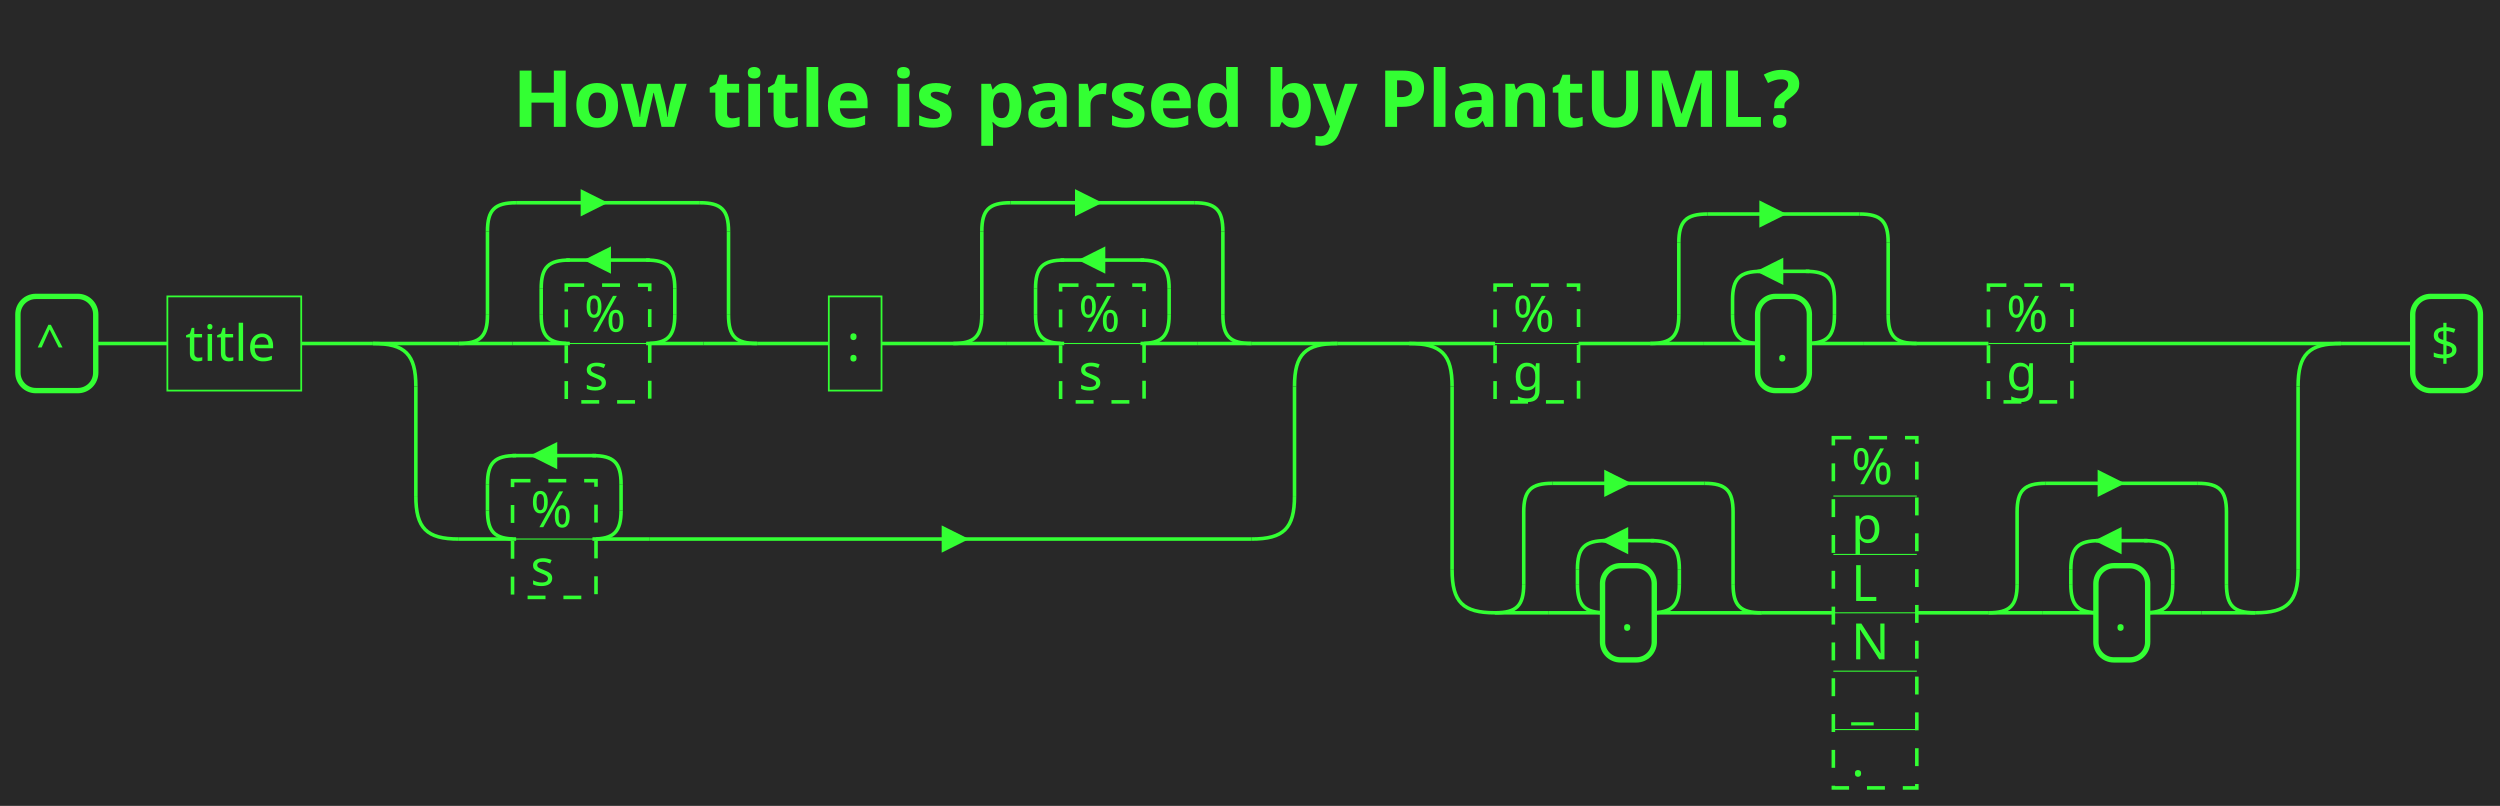
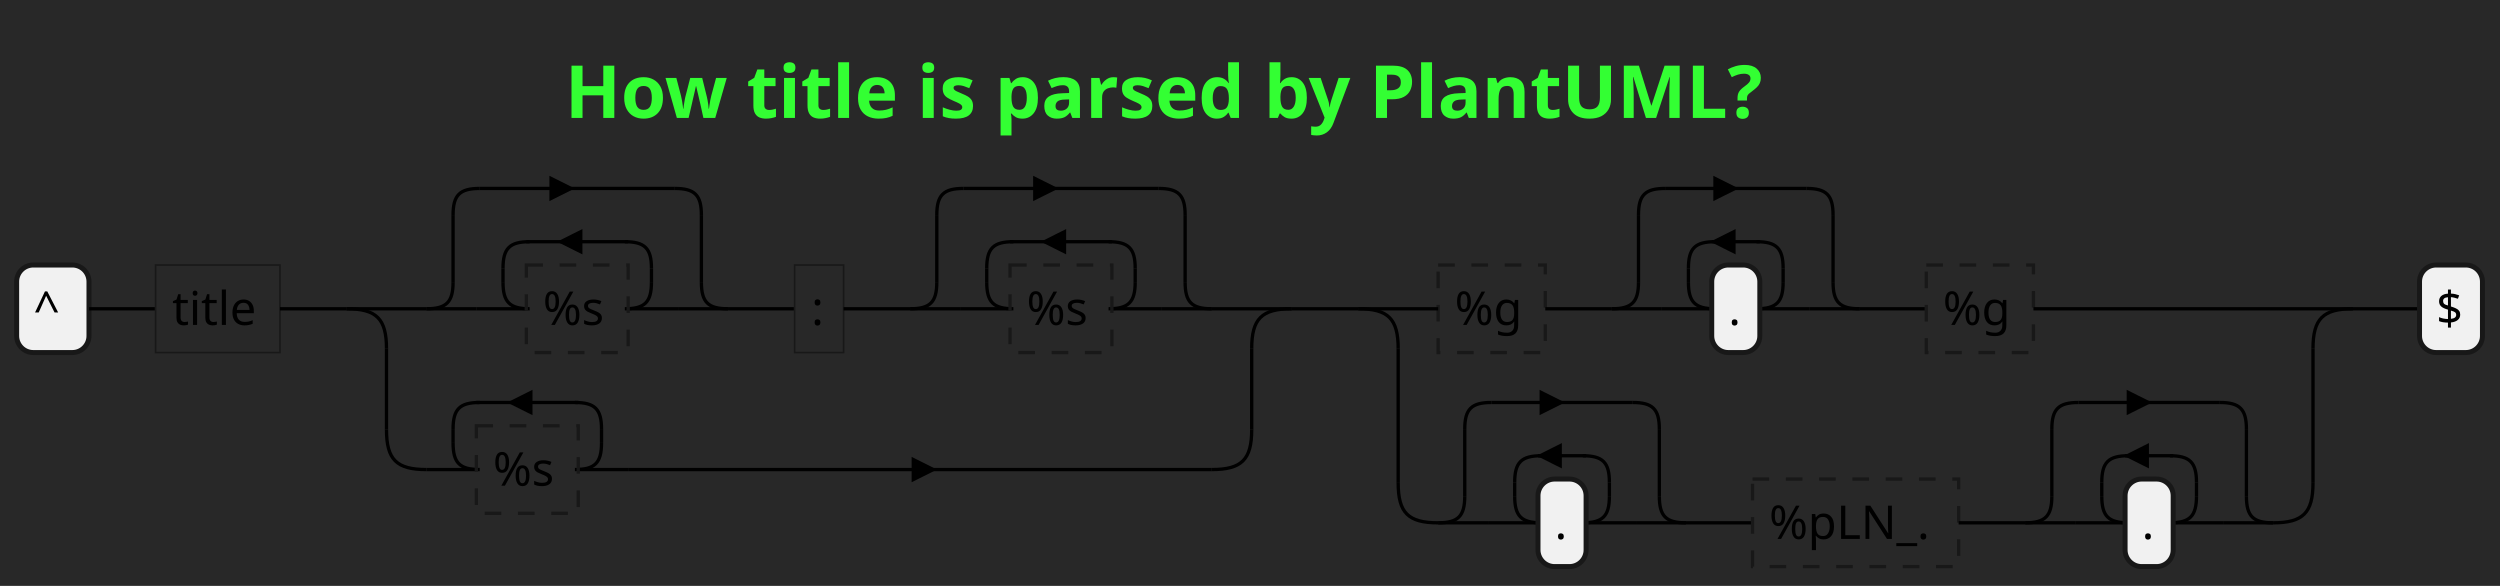
- <svg xmlns="http://www.w3.org/2000/svg" contentStyleType="text/css" height="225px" preserveAspectRatio="none" style="width:698px;height:225px;background:#282828;" version="1.1" viewBox="0 0 698 225" width="698px" zoomAndPan="magnify">
+ <svg xmlns="http://www.w3.org/2000/svg" contentStyleType="text/css" height="176px" preserveAspectRatio="none" style="width:751px;height:176px;background:#282828;" version="1.1" viewBox="0 0 751 176" width="751px" zoomAndPan="magnify">
  <defs />
  <g>
-     <rect fill="#282828" height="225" style="stroke:none;stroke-width:1.0;" width="698" x="0" y="0" />
-     <text fill="#33FF33" font-family="Verdana" font-size="22" font-weight="bold" lengthAdjust="spacing" textLength="410.341" x="143.097" y="35.421">How title is parsed by PlantUML?</text>
-     <line style="stroke:#33FF33;stroke-width:1.0;" x1="5" x2="5" y1="95.906" y2="95.906" />
-     <rect fill="#282828" height="26.297" rx="5" ry="5" style="stroke:#33FF33;stroke-width:1.5;" width="21.73" x="5" y="82.758" />
-     <text fill="#33FF33" font-family="Verdana" font-size="14" lengthAdjust="spacing" textLength="11.73" x="10" y="100.753">^</text>
-     <line style="stroke:#33FF33;stroke-width:1.0;" x1="26.73" x2="46.73" y1="95.906" y2="95.906" />
-     <rect fill="none" height="26.297" style="stroke:#33FF33;stroke-width:0.5;" width="37.371" x="46.73" y="82.758" />
-     <text fill="#33FF33" font-family="Verdana" font-size="14" lengthAdjust="spacing" textLength="27.371" x="51.73" y="100.753">title</text>
-     <line style="stroke:#33FF33;stroke-width:1.0;" x1="84.102" x2="104.102" y1="95.906" y2="95.906" />
-     <line style="stroke:#33FF33;stroke-width:1.0;" x1="128.102" x2="128.102" y1="95.906" y2="95.906" />
-     <path d="M136.102,87.906 C136.102,93.906 134.102,95.906 128.102,95.906 " fill="none" style="stroke:#33FF33;stroke-width:1.0;" />
-     <line style="stroke:#33FF33;stroke-width:1.0;" x1="136.102" x2="136.102" y1="64.609" y2="87.906" />
-     <path d="M136.102,64.609 C136.102,58.609 138.102,56.609 144.102,56.609 " fill="none" style="stroke:#33FF33;stroke-width:1.0;" />
-     <line style="stroke:#33FF33;stroke-width:1.0;" x1="144.102" x2="195.404" y1="56.609" y2="56.609" />
-     <path d="M162.623,56.609 L162.623,53.609 L168.623,56.609 L162.623,59.609 L162.623,56.609 " fill="#33FF33" style="stroke:#33FF33;stroke-width:1.0;" />
-     <path d="M203.404,87.906 C203.404,93.906 205.404,95.906 211.404,95.906 " fill="none" style="stroke:#33FF33;stroke-width:1.0;" />
-     <line style="stroke:#33FF33;stroke-width:1.0;" x1="203.404" x2="203.404" y1="64.609" y2="87.906" />
-     <path d="M195.404,56.609 C201.404,56.609 203.404,58.609 203.404,64.609 " fill="none" style="stroke:#33FF33;stroke-width:1.0;" />
-     <line style="stroke:#33FF33;stroke-width:1.0;" x1="128.102" x2="143.102" y1="95.906" y2="95.906" />
-     <line style="stroke:#33FF33;stroke-width:1.0;" x1="196.404" x2="211.404" y1="95.906" y2="95.906" />
-     <path d="M151.102,87.906 C151.102,93.906 153.102,95.906 159.102,95.906 " fill="none" style="stroke:#33FF33;stroke-width:1.0;" />
-     <line style="stroke:#33FF33;stroke-width:1.0;" x1="151.102" x2="151.102" y1="80.609" y2="87.906" />
-     <path d="M151.102,80.609 C151.102,74.609 153.102,72.609 159.102,72.609 " fill="none" style="stroke:#33FF33;stroke-width:1.0;" />
-     <line style="stroke:#33FF33;stroke-width:1.0;" x1="158.102" x2="181.404" y1="72.609" y2="72.609" />
-     <path d="M170.083,72.609 L170.083,69.609 L164.083,72.609 L170.083,75.609 L170.083,72.609 " fill="#33FF33" style="stroke:#33FF33;stroke-width:1.0;" />
-     <path d="M188.404,87.906 C188.404,93.906 186.404,95.906 180.404,95.906 " fill="none" style="stroke:#33FF33;stroke-width:1.0;" />
-     <line style="stroke:#33FF33;stroke-width:1.0;" x1="188.404" x2="188.404" y1="80.609" y2="87.906" />
-     <path d="M180.404,72.609 C186.404,72.609 188.404,74.609 188.404,80.609 " fill="none" style="stroke:#33FF33;stroke-width:1.0;" />
-     <line style="stroke:#33FF33;stroke-width:1.0;" x1="143.102" x2="158.102" y1="95.906" y2="95.906" />
-     <line style="stroke:#33FF33;stroke-width:1.0;" x1="181.404" x2="196.404" y1="95.906" y2="95.906" />
-     <rect fill="none" height="32.594" style="stroke:#33FF33;stroke-width:1.0;stroke-dasharray:5.0,5.0;" width="23.303" x="158.102" y="79.609" />
-     <text fill="#33FF33" font-family="Verdana" font-size="14" lengthAdjust="spacing" textLength="13.303" x="163.102" y="92.605">%</text>
-     <text fill="#33FF33" font-family="Verdana" font-size="14" lengthAdjust="spacing" textLength="7.294" x="163.102" y="108.901">s</text>
-     <line style="stroke:#33FF33;stroke-width:0.3;" x1="158.102" x2="181.404" y1="95.906" y2="95.906" />
-     <line style="stroke:#33FF33;stroke-width:1.0;" x1="211.404" x2="231.404" y1="95.906" y2="95.906" />
-     <rect fill="none" height="26.297" style="stroke:#33FF33;stroke-width:0.5;" width="14.717" x="231.404" y="82.758" />
-     <text fill="#33FF33" font-family="Verdana" font-size="14" lengthAdjust="spacing" textLength="4.717" x="236.404" y="100.753">:</text>
-     <line style="stroke:#33FF33;stroke-width:1.0;" x1="246.121" x2="266.121" y1="95.906" y2="95.906" />
-     <path d="M274.121,87.906 C274.121,93.906 272.121,95.906 266.121,95.906 " fill="none" style="stroke:#33FF33;stroke-width:1.0;" />
-     <line style="stroke:#33FF33;stroke-width:1.0;" x1="274.121" x2="274.121" y1="64.609" y2="87.906" />
-     <path d="M274.121,64.609 C274.121,58.609 276.121,56.609 282.121,56.609 " fill="none" style="stroke:#33FF33;stroke-width:1.0;" />
-     <line style="stroke:#33FF33;stroke-width:1.0;" x1="282.121" x2="333.424" y1="56.609" y2="56.609" />
-     <path d="M300.642,56.609 L300.642,53.609 L306.642,56.609 L300.642,59.609 L300.642,56.609 " fill="#33FF33" style="stroke:#33FF33;stroke-width:1.0;" />
-     <path d="M341.424,87.906 C341.424,93.906 343.424,95.906 349.424,95.906 " fill="none" style="stroke:#33FF33;stroke-width:1.0;" />
-     <line style="stroke:#33FF33;stroke-width:1.0;" x1="341.424" x2="341.424" y1="64.609" y2="87.906" />
-     <path d="M333.424,56.609 C339.424,56.609 341.424,58.609 341.424,64.609 " fill="none" style="stroke:#33FF33;stroke-width:1.0;" />
-     <line style="stroke:#33FF33;stroke-width:1.0;" x1="266.121" x2="281.121" y1="95.906" y2="95.906" />
-     <line style="stroke:#33FF33;stroke-width:1.0;" x1="334.424" x2="349.424" y1="95.906" y2="95.906" />
-     <path d="M289.121,87.906 C289.121,93.906 291.121,95.906 297.121,95.906 " fill="none" style="stroke:#33FF33;stroke-width:1.0;" />
-     <line style="stroke:#33FF33;stroke-width:1.0;" x1="289.121" x2="289.121" y1="80.609" y2="87.906" />
-     <path d="M289.121,80.609 C289.121,74.609 291.121,72.609 297.121,72.609 " fill="none" style="stroke:#33FF33;stroke-width:1.0;" />
-     <line style="stroke:#33FF33;stroke-width:1.0;" x1="296.121" x2="319.424" y1="72.609" y2="72.609" />
-     <path d="M308.103,72.609 L308.103,69.609 L302.103,72.609 L308.103,75.609 L308.103,72.609 " fill="#33FF33" style="stroke:#33FF33;stroke-width:1.0;" />
-     <path d="M326.424,87.906 C326.424,93.906 324.424,95.906 318.424,95.906 " fill="none" style="stroke:#33FF33;stroke-width:1.0;" />
-     <line style="stroke:#33FF33;stroke-width:1.0;" x1="326.424" x2="326.424" y1="80.609" y2="87.906" />
-     <path d="M318.424,72.609 C324.424,72.609 326.424,74.609 326.424,80.609 " fill="none" style="stroke:#33FF33;stroke-width:1.0;" />
-     <line style="stroke:#33FF33;stroke-width:1.0;" x1="281.121" x2="296.121" y1="95.906" y2="95.906" />
-     <line style="stroke:#33FF33;stroke-width:1.0;" x1="319.424" x2="334.424" y1="95.906" y2="95.906" />
-     <rect fill="none" height="32.594" style="stroke:#33FF33;stroke-width:1.0;stroke-dasharray:5.0,5.0;" width="23.303" x="296.121" y="79.609" />
-     <text fill="#33FF33" font-family="Verdana" font-size="14" lengthAdjust="spacing" textLength="13.303" x="301.121" y="92.605">%</text>
-     <text fill="#33FF33" font-family="Verdana" font-size="14" lengthAdjust="spacing" textLength="7.294" x="301.121" y="108.901">s</text>
-     <line style="stroke:#33FF33;stroke-width:0.3;" x1="296.121" x2="319.424" y1="95.906" y2="95.906" />
-     <line style="stroke:#33FF33;stroke-width:1.0;" x1="104.102" x2="128.102" y1="95.906" y2="95.906" />
-     <line style="stroke:#33FF33;stroke-width:1.0;" x1="349.424" x2="373.424" y1="95.906" y2="95.906" />
-     <path d="M136.102,142.5 C136.102,148.5 138.102,150.5 144.102,150.5 " fill="none" style="stroke:#33FF33;stroke-width:1.0;" />
-     <line style="stroke:#33FF33;stroke-width:1.0;" x1="136.102" x2="136.102" y1="135.203" y2="142.5" />
-     <path d="M136.102,135.203 C136.102,129.203 138.102,127.203 144.102,127.203 " fill="none" style="stroke:#33FF33;stroke-width:1.0;" />
-     <line style="stroke:#33FF33;stroke-width:1.0;" x1="143.102" x2="166.404" y1="127.203" y2="127.203" />
-     <path d="M155.083,127.203 L155.083,124.203 L149.083,127.203 L155.083,130.203 L155.083,127.203 " fill="#33FF33" style="stroke:#33FF33;stroke-width:1.0;" />
-     <path d="M173.404,142.5 C173.404,148.5 171.404,150.5 165.404,150.5 " fill="none" style="stroke:#33FF33;stroke-width:1.0;" />
-     <line style="stroke:#33FF33;stroke-width:1.0;" x1="173.404" x2="173.404" y1="135.203" y2="142.5" />
-     <path d="M165.404,127.203 C171.404,127.203 173.404,129.203 173.404,135.203 " fill="none" style="stroke:#33FF33;stroke-width:1.0;" />
-     <line style="stroke:#33FF33;stroke-width:1.0;" x1="128.102" x2="143.102" y1="150.5" y2="150.5" />
-     <line style="stroke:#33FF33;stroke-width:1.0;" x1="166.404" x2="181.404" y1="150.5" y2="150.5" />
-     <rect fill="none" height="32.594" style="stroke:#33FF33;stroke-width:1.0;stroke-dasharray:5.0,5.0;" width="23.303" x="143.102" y="134.203" />
-     <text fill="#33FF33" font-family="Verdana" font-size="14" lengthAdjust="spacing" textLength="13.303" x="148.102" y="147.198">%</text>
-     <text fill="#33FF33" font-family="Verdana" font-size="14" lengthAdjust="spacing" textLength="7.294" x="148.102" y="163.495">s</text>
-     <line style="stroke:#33FF33;stroke-width:0.3;" x1="143.102" x2="166.404" y1="150.5" y2="150.5" />
-     <line style="stroke:#33FF33;stroke-width:1.0;" x1="181.404" x2="349.424" y1="150.5" y2="150.5" />
-     <path d="M263.414,150.5 L263.414,147.5 L269.414,150.5 L263.414,153.5 L263.414,150.5 " fill="#33FF33" style="stroke:#33FF33;stroke-width:1.0;" />
-     <path d="M116.102,138.5 C116.102,147.5 119.102,150.5 128.102,150.5 " fill="none" style="stroke:#33FF33;stroke-width:1.0;" />
-     <line style="stroke:#33FF33;stroke-width:1.0;" x1="116.102" x2="116.102" y1="107.906" y2="138.5" />
-     <path d="M104.102,95.906 C113.102,95.906 116.102,98.906 116.102,107.906 " fill="none" style="stroke:#33FF33;stroke-width:1.0;" />
-     <path d="M361.424,138.5 C361.424,147.5 358.424,150.5 349.424,150.5 " fill="none" style="stroke:#33FF33;stroke-width:1.0;" />
-     <line style="stroke:#33FF33;stroke-width:1.0;" x1="361.424" x2="361.424" y1="107.906" y2="138.5" />
-     <path d="M361.424,107.906 C361.424,98.906 364.424,95.906 373.424,95.906 " fill="none" style="stroke:#33FF33;stroke-width:1.0;" />
-     <line style="stroke:#33FF33;stroke-width:1.0;" x1="373.424" x2="393.424" y1="95.906" y2="95.906" />
-     <line style="stroke:#33FF33;stroke-width:1.0;" x1="417.424" x2="417.424" y1="95.906" y2="95.906" />
-     <rect fill="none" height="32.594" style="stroke:#33FF33;stroke-width:1.0;stroke-dasharray:5.0,5.0;" width="23.303" x="417.424" y="79.609" />
-     <text fill="#33FF33" font-family="Verdana" font-size="14" lengthAdjust="spacing" textLength="13.303" x="422.424" y="92.605">%</text>
-     <text fill="#33FF33" font-family="Verdana" font-size="14" lengthAdjust="spacing" textLength="8.887" x="422.424" y="108.901">g</text>
-     <line style="stroke:#33FF33;stroke-width:0.3;" x1="417.424" x2="440.727" y1="95.906" y2="95.906" />
-     <line style="stroke:#33FF33;stroke-width:1.0;" x1="440.727" x2="460.727" y1="95.906" y2="95.906" />
-     <path d="M468.727,87.906 C468.727,93.906 466.727,95.906 460.727,95.906 " fill="none" style="stroke:#33FF33;stroke-width:1.0;" />
-     <line style="stroke:#33FF33;stroke-width:1.0;" x1="468.727" x2="468.727" y1="67.758" y2="87.906" />
-     <path d="M468.727,67.758 C468.727,61.758 470.727,59.758 476.727,59.758 " fill="none" style="stroke:#33FF33;stroke-width:1.0;" />
-     <line style="stroke:#33FF33;stroke-width:1.0;" x1="476.727" x2="519.177" y1="59.758" y2="59.758" />
-     <path d="M491.707,59.758 L491.707,56.758 L497.707,59.758 L491.707,62.758 L491.707,59.758 " fill="#33FF33" style="stroke:#33FF33;stroke-width:1.0;" />
-     <path d="M527.177,87.906 C527.177,93.906 529.177,95.906 535.177,95.906 " fill="none" style="stroke:#33FF33;stroke-width:1.0;" />
-     <line style="stroke:#33FF33;stroke-width:1.0;" x1="527.177" x2="527.177" y1="67.758" y2="87.906" />
-     <path d="M519.177,59.758 C525.177,59.758 527.177,61.758 527.177,67.758 " fill="none" style="stroke:#33FF33;stroke-width:1.0;" />
-     <line style="stroke:#33FF33;stroke-width:1.0;" x1="460.727" x2="475.727" y1="95.906" y2="95.906" />
-     <line style="stroke:#33FF33;stroke-width:1.0;" x1="520.177" x2="535.177" y1="95.906" y2="95.906" />
-     <path d="M483.727,87.906 C483.727,93.906 485.727,95.906 491.727,95.906 " fill="none" style="stroke:#33FF33;stroke-width:1.0;" />
-     <line style="stroke:#33FF33;stroke-width:1.0;" x1="483.727" x2="483.727" y1="83.758" y2="87.906" />
-     <path d="M483.727,83.758 C483.727,77.758 485.727,75.758 491.727,75.758 " fill="none" style="stroke:#33FF33;stroke-width:1.0;" />
-     <line style="stroke:#33FF33;stroke-width:1.0;" x1="490.727" x2="505.177" y1="75.758" y2="75.758" />
-     <path d="M497.397,75.758 L497.397,72.758 L491.397,75.758 L497.397,78.758 L497.397,75.758 " fill="#33FF33" style="stroke:#33FF33;stroke-width:1.0;" />
-     <path d="M512.177,87.906 C512.177,93.906 510.177,95.906 504.177,95.906 " fill="none" style="stroke:#33FF33;stroke-width:1.0;" />
-     <line style="stroke:#33FF33;stroke-width:1.0;" x1="512.177" x2="512.177" y1="83.758" y2="87.906" />
-     <path d="M504.177,75.758 C510.177,75.758 512.177,77.758 512.177,83.758 " fill="none" style="stroke:#33FF33;stroke-width:1.0;" />
-     <line style="stroke:#33FF33;stroke-width:1.0;" x1="475.727" x2="490.727" y1="95.906" y2="95.906" />
-     <line style="stroke:#33FF33;stroke-width:1.0;" x1="505.177" x2="520.177" y1="95.906" y2="95.906" />
-     <rect fill="#282828" height="26.297" rx="5" ry="5" style="stroke:#33FF33;stroke-width:1.5;" width="14.45" x="490.727" y="82.758" />
-     <text fill="#33FF33" font-family="Verdana" font-size="14" lengthAdjust="spacing" textLength="4.45" x="495.727" y="100.753">.</text>
-     <line style="stroke:#33FF33;stroke-width:1.0;" x1="535.177" x2="555.177" y1="95.906" y2="95.906" />
-     <rect fill="none" height="32.594" style="stroke:#33FF33;stroke-width:1.0;stroke-dasharray:5.0,5.0;" width="23.303" x="555.177" y="79.609" />
-     <text fill="#33FF33" font-family="Verdana" font-size="14" lengthAdjust="spacing" textLength="13.303" x="560.177" y="92.605">%</text>
-     <text fill="#33FF33" font-family="Verdana" font-size="14" lengthAdjust="spacing" textLength="8.887" x="560.177" y="108.901">g</text>
-     <line style="stroke:#33FF33;stroke-width:0.3;" x1="555.177" x2="578.48" y1="95.906" y2="95.906" />
-     <line style="stroke:#33FF33;stroke-width:1.0;" x1="393.424" x2="417.424" y1="95.906" y2="95.906" />
-     <line style="stroke:#33FF33;stroke-width:1.0;" x1="578.48" x2="653.627" y1="95.906" y2="95.906" />
-     <line style="stroke:#33FF33;stroke-width:1.0;" x1="417.424" x2="417.424" y1="171.094" y2="171.094" />
-     <path d="M425.424,163.094 C425.424,169.094 423.424,171.094 417.424,171.094 " fill="none" style="stroke:#33FF33;stroke-width:1.0;" />
-     <line style="stroke:#33FF33;stroke-width:1.0;" x1="425.424" x2="425.424" y1="142.945" y2="163.094" />
-     <path d="M425.424,142.945 C425.424,136.945 427.424,134.945 433.424,134.945 " fill="none" style="stroke:#33FF33;stroke-width:1.0;" />
-     <line style="stroke:#33FF33;stroke-width:1.0;" x1="433.424" x2="475.874" y1="134.945" y2="134.945" />
-     <path d="M448.404,134.945 L448.404,131.945 L454.404,134.945 L448.404,137.945 L448.404,134.945 " fill="#33FF33" style="stroke:#33FF33;stroke-width:1.0;" />
-     <path d="M483.874,163.094 C483.874,169.094 485.874,171.094 491.874,171.094 " fill="none" style="stroke:#33FF33;stroke-width:1.0;" />
-     <line style="stroke:#33FF33;stroke-width:1.0;" x1="483.874" x2="483.874" y1="142.945" y2="163.094" />
-     <path d="M475.874,134.945 C481.874,134.945 483.874,136.945 483.874,142.945 " fill="none" style="stroke:#33FF33;stroke-width:1.0;" />
-     <line style="stroke:#33FF33;stroke-width:1.0;" x1="417.424" x2="432.424" y1="171.094" y2="171.094" />
-     <line style="stroke:#33FF33;stroke-width:1.0;" x1="476.874" x2="491.874" y1="171.094" y2="171.094" />
-     <path d="M440.424,163.094 C440.424,169.094 442.424,171.094 448.424,171.094 " fill="none" style="stroke:#33FF33;stroke-width:1.0;" />
-     <line style="stroke:#33FF33;stroke-width:1.0;" x1="440.424" x2="440.424" y1="158.945" y2="163.094" />
-     <path d="M440.424,158.945 C440.424,152.945 442.424,150.945 448.424,150.945 " fill="none" style="stroke:#33FF33;stroke-width:1.0;" />
-     <line style="stroke:#33FF33;stroke-width:1.0;" x1="447.424" x2="461.874" y1="150.945" y2="150.945" />
-     <path d="M454.094,150.945 L454.094,147.945 L448.094,150.945 L454.094,153.945 L454.094,150.945 " fill="#33FF33" style="stroke:#33FF33;stroke-width:1.0;" />
-     <path d="M468.874,163.094 C468.874,169.094 466.874,171.094 460.874,171.094 " fill="none" style="stroke:#33FF33;stroke-width:1.0;" />
-     <line style="stroke:#33FF33;stroke-width:1.0;" x1="468.874" x2="468.874" y1="158.945" y2="163.094" />
-     <path d="M460.874,150.945 C466.874,150.945 468.874,152.945 468.874,158.945 " fill="none" style="stroke:#33FF33;stroke-width:1.0;" />
-     <line style="stroke:#33FF33;stroke-width:1.0;" x1="432.424" x2="447.424" y1="171.094" y2="171.094" />
-     <line style="stroke:#33FF33;stroke-width:1.0;" x1="461.874" x2="476.874" y1="171.094" y2="171.094" />
-     <rect fill="#282828" height="26.297" rx="5" ry="5" style="stroke:#33FF33;stroke-width:1.5;" width="14.45" x="447.424" y="157.945" />
-     <text fill="#33FF33" font-family="Verdana" font-size="14" lengthAdjust="spacing" textLength="4.45" x="452.424" y="175.94">.</text>
-     <line style="stroke:#33FF33;stroke-width:1.0;" x1="491.874" x2="511.874" y1="171.094" y2="171.094" />
-     <rect fill="none" height="97.781" style="stroke:#33FF33;stroke-width:1.0;stroke-dasharray:5.0,5.0;" width="23.303" x="511.874" y="122.203" />
-     <text fill="#33FF33" font-family="Verdana" font-size="14" lengthAdjust="spacing" textLength="13.303" x="516.874" y="135.198">%</text>
-     <text fill="#33FF33" font-family="Verdana" font-size="14" lengthAdjust="spacing" textLength="8.887" x="516.874" y="151.495">p</text>
-     <line style="stroke:#33FF33;stroke-width:0.3;" x1="511.874" x2="535.177" y1="138.5" y2="138.5" />
-     <text fill="#33FF33" font-family="Verdana" font-size="14" lengthAdjust="spacing" textLength="7.8" x="516.874" y="167.792">L</text>
-     <line style="stroke:#33FF33;stroke-width:0.3;" x1="511.874" x2="535.177" y1="154.797" y2="154.797" />
-     <text fill="#33FF33" font-family="Verdana" font-size="14" lengthAdjust="spacing" textLength="10.473" x="516.874" y="184.089">N</text>
-     <line style="stroke:#33FF33;stroke-width:0.3;" x1="511.874" x2="535.177" y1="171.094" y2="171.094" />
-     <text fill="#33FF33" font-family="Verdana" font-size="14" lengthAdjust="spacing" textLength="7" x="516.874" y="200.386">_</text>
-     <line style="stroke:#33FF33;stroke-width:0.3;" x1="511.874" x2="535.177" y1="187.391" y2="187.391" />
-     <text fill="#33FF33" font-family="Verdana" font-size="14" lengthAdjust="spacing" textLength="4.45" x="516.874" y="216.683">.</text>
-     <line style="stroke:#33FF33;stroke-width:0.3;" x1="511.874" x2="535.177" y1="203.688" y2="203.688" />
-     <line style="stroke:#33FF33;stroke-width:1.0;" x1="535.177" x2="555.177" y1="171.094" y2="171.094" />
-     <path d="M563.177,163.094 C563.177,169.094 561.177,171.094 555.177,171.094 " fill="none" style="stroke:#33FF33;stroke-width:1.0;" />
-     <line style="stroke:#33FF33;stroke-width:1.0;" x1="563.177" x2="563.177" y1="142.945" y2="163.094" />
-     <path d="M563.177,142.945 C563.177,136.945 565.177,134.945 571.177,134.945 " fill="none" style="stroke:#33FF33;stroke-width:1.0;" />
-     <line style="stroke:#33FF33;stroke-width:1.0;" x1="571.177" x2="613.627" y1="134.945" y2="134.945" />
-     <path d="M586.157,134.945 L586.157,131.945 L592.157,134.945 L586.157,137.945 L586.157,134.945 " fill="#33FF33" style="stroke:#33FF33;stroke-width:1.0;" />
-     <path d="M621.627,163.094 C621.627,169.094 623.627,171.094 629.627,171.094 " fill="none" style="stroke:#33FF33;stroke-width:1.0;" />
-     <line style="stroke:#33FF33;stroke-width:1.0;" x1="621.627" x2="621.627" y1="142.945" y2="163.094" />
-     <path d="M613.627,134.945 C619.627,134.945 621.627,136.945 621.627,142.945 " fill="none" style="stroke:#33FF33;stroke-width:1.0;" />
-     <line style="stroke:#33FF33;stroke-width:1.0;" x1="555.177" x2="570.177" y1="171.094" y2="171.094" />
-     <line style="stroke:#33FF33;stroke-width:1.0;" x1="614.627" x2="629.627" y1="171.094" y2="171.094" />
-     <path d="M578.177,163.094 C578.177,169.094 580.177,171.094 586.177,171.094 " fill="none" style="stroke:#33FF33;stroke-width:1.0;" />
-     <line style="stroke:#33FF33;stroke-width:1.0;" x1="578.177" x2="578.177" y1="158.945" y2="163.094" />
-     <path d="M578.177,158.945 C578.177,152.945 580.177,150.945 586.177,150.945 " fill="none" style="stroke:#33FF33;stroke-width:1.0;" />
-     <line style="stroke:#33FF33;stroke-width:1.0;" x1="585.177" x2="599.627" y1="150.945" y2="150.945" />
-     <path d="M591.847,150.945 L591.847,147.945 L585.847,150.945 L591.847,153.945 L591.847,150.945 " fill="#33FF33" style="stroke:#33FF33;stroke-width:1.0;" />
-     <path d="M606.627,163.094 C606.627,169.094 604.627,171.094 598.627,171.094 " fill="none" style="stroke:#33FF33;stroke-width:1.0;" />
-     <line style="stroke:#33FF33;stroke-width:1.0;" x1="606.627" x2="606.627" y1="158.945" y2="163.094" />
-     <path d="M598.627,150.945 C604.627,150.945 606.627,152.945 606.627,158.945 " fill="none" style="stroke:#33FF33;stroke-width:1.0;" />
-     <line style="stroke:#33FF33;stroke-width:1.0;" x1="570.177" x2="585.177" y1="171.094" y2="171.094" />
-     <line style="stroke:#33FF33;stroke-width:1.0;" x1="599.627" x2="614.627" y1="171.094" y2="171.094" />
-     <rect fill="#282828" height="26.297" rx="5" ry="5" style="stroke:#33FF33;stroke-width:1.5;" width="14.45" x="585.177" y="157.945" />
-     <text fill="#33FF33" font-family="Verdana" font-size="14" lengthAdjust="spacing" textLength="4.45" x="590.177" y="175.94">.</text>
-     <line style="stroke:#33FF33;stroke-width:1.0;" x1="629.627" x2="629.627" y1="171.094" y2="171.094" />
-     <path d="M405.424,159.094 C405.424,168.094 408.424,171.094 417.424,171.094 " fill="none" style="stroke:#33FF33;stroke-width:1.0;" />
-     <line style="stroke:#33FF33;stroke-width:1.0;" x1="405.424" x2="405.424" y1="107.906" y2="159.094" />
-     <path d="M393.424,95.906 C402.424,95.906 405.424,98.906 405.424,107.906 " fill="none" style="stroke:#33FF33;stroke-width:1.0;" />
-     <path d="M641.627,159.094 C641.627,168.094 638.627,171.094 629.627,171.094 " fill="none" style="stroke:#33FF33;stroke-width:1.0;" />
-     <line style="stroke:#33FF33;stroke-width:1.0;" x1="641.627" x2="641.627" y1="107.906" y2="159.094" />
-     <path d="M641.627,107.906 C641.627,98.906 644.627,95.906 653.627,95.906 " fill="none" style="stroke:#33FF33;stroke-width:1.0;" />
-     <line style="stroke:#33FF33;stroke-width:1.0;" x1="653.627" x2="673.627" y1="95.906" y2="95.906" />
-     <rect fill="#282828" height="26.297" rx="5" ry="5" style="stroke:#33FF33;stroke-width:1.5;" width="18.907" x="673.627" y="82.758" />
-     <text fill="#33FF33" font-family="Verdana" font-size="14" lengthAdjust="spacing" textLength="8.907" x="678.627" y="100.753">$</text>
+     <rect fill="#282828" height="176" style="stroke:none;stroke-width:1.0;" width="751" x="0" y="0" />
+     <text fill="#33FF33" font-family="Verdana" font-size="22" font-weight="bold" lengthAdjust="spacing" textLength="410.341" x="169.695" y="35.421">How title is parsed by PlantUML?</text>
+     <line style="stroke:#000000;stroke-width:1.0;" x1="5" x2="5" y1="92.758" y2="92.758" />
+     <rect fill="#F1F1F1" height="26.297" rx="5" ry="5" style="stroke:#181818;stroke-width:1.5;" width="21.73" x="5" y="79.609" />
+     <text fill="#000000" font-family="sans-serif" font-size="14" lengthAdjust="spacing" textLength="11.73" x="10" y="97.605">^</text>
+     <line style="stroke:#000000;stroke-width:1.0;" x1="26.73" x2="46.73" y1="92.758" y2="92.758" />
+     <rect fill="none" height="26.297" style="stroke:#181818;stroke-width:0.5;" width="37.371" x="46.73" y="79.609" />
+     <text fill="#000000" font-family="sans-serif" font-size="14" lengthAdjust="spacing" textLength="27.371" x="51.73" y="97.605">title</text>
+     <line style="stroke:#000000;stroke-width:1.0;" x1="84.102" x2="104.102" y1="92.758" y2="92.758" />
+     <line style="stroke:#000000;stroke-width:1.0;" x1="128.102" x2="128.102" y1="92.758" y2="92.758" />
+     <path d="M136.102,84.758 C136.102,90.758 134.102,92.758 128.102,92.758 " fill="none" style="stroke:#000000;stroke-width:1.0;" />
+     <line style="stroke:#000000;stroke-width:1.0;" x1="136.102" x2="136.102" y1="64.609" y2="84.758" />
+     <path d="M136.102,64.609 C136.102,58.609 138.102,56.609 144.102,56.609 " fill="none" style="stroke:#000000;stroke-width:1.0;" />
+     <line style="stroke:#000000;stroke-width:1.0;" x1="144.102" x2="202.698" y1="56.609" y2="56.609" />
+     <path d="M165.54,56.609 L165.54,53.609 L171.54,56.609 L165.54,59.609 L165.54,56.609 " fill="#000000" style="stroke:#000000;stroke-width:1.0;" />
+     <path d="M210.698,84.758 C210.698,90.758 212.698,92.758 218.698,92.758 " fill="none" style="stroke:#000000;stroke-width:1.0;" />
+     <line style="stroke:#000000;stroke-width:1.0;" x1="210.698" x2="210.698" y1="64.609" y2="84.758" />
+     <path d="M202.698,56.609 C208.698,56.609 210.698,58.609 210.698,64.609 " fill="none" style="stroke:#000000;stroke-width:1.0;" />
+     <line style="stroke:#000000;stroke-width:1.0;" x1="128.102" x2="143.102" y1="92.758" y2="92.758" />
+     <line style="stroke:#000000;stroke-width:1.0;" x1="203.698" x2="218.698" y1="92.758" y2="92.758" />
+     <path d="M151.102,84.758 C151.102,90.758 153.102,92.758 159.102,92.758 " fill="none" style="stroke:#000000;stroke-width:1.0;" />
+     <line style="stroke:#000000;stroke-width:1.0;" x1="151.102" x2="151.102" y1="80.609" y2="84.758" />
+     <path d="M151.102,80.609 C151.102,74.609 153.102,72.609 159.102,72.609 " fill="none" style="stroke:#000000;stroke-width:1.0;" />
+     <line style="stroke:#000000;stroke-width:1.0;" x1="158.102" x2="188.698" y1="72.609" y2="72.609" />
+     <path d="M174.46,72.609 L174.46,69.609 L168.46,72.609 L174.46,75.609 L174.46,72.609 " fill="#000000" style="stroke:#000000;stroke-width:1.0;" />
+     <path d="M195.698,84.758 C195.698,90.758 193.698,92.758 187.698,92.758 " fill="none" style="stroke:#000000;stroke-width:1.0;" />
+     <line style="stroke:#000000;stroke-width:1.0;" x1="195.698" x2="195.698" y1="80.609" y2="84.758" />
+     <path d="M187.698,72.609 C193.698,72.609 195.698,74.609 195.698,80.609 " fill="none" style="stroke:#000000;stroke-width:1.0;" />
+     <line style="stroke:#000000;stroke-width:1.0;" x1="143.102" x2="158.102" y1="92.758" y2="92.758" />
+     <line style="stroke:#000000;stroke-width:1.0;" x1="188.698" x2="203.698" y1="92.758" y2="92.758" />
+     <rect fill="none" height="26.297" style="stroke:#181818;stroke-width:1.0;stroke-dasharray:5.0,5.0;" width="30.597" x="158.102" y="79.609" />
+     <text fill="#000000" font-family="sans-serif" font-size="14" lengthAdjust="spacing" textLength="20.597" x="163.102" y="97.605">%s</text>
+     <line style="stroke:#000000;stroke-width:1.0;" x1="218.698" x2="238.698" y1="92.758" y2="92.758" />
+     <rect fill="none" height="26.297" style="stroke:#181818;stroke-width:0.5;" width="14.717" x="238.698" y="79.609" />
+     <text fill="#000000" font-family="sans-serif" font-size="14" lengthAdjust="spacing" textLength="4.717" x="243.698" y="97.605">:</text>
+     <line style="stroke:#000000;stroke-width:1.0;" x1="253.415" x2="273.415" y1="92.758" y2="92.758" />
+     <path d="M281.415,84.758 C281.415,90.758 279.415,92.758 273.415,92.758 " fill="none" style="stroke:#000000;stroke-width:1.0;" />
+     <line style="stroke:#000000;stroke-width:1.0;" x1="281.415" x2="281.415" y1="64.609" y2="84.758" />
+     <path d="M281.415,64.609 C281.415,58.609 283.415,56.609 289.415,56.609 " fill="none" style="stroke:#000000;stroke-width:1.0;" />
+     <line style="stroke:#000000;stroke-width:1.0;" x1="289.415" x2="348.012" y1="56.609" y2="56.609" />
+     <path d="M310.854,56.609 L310.854,53.609 L316.854,56.609 L310.854,59.609 L310.854,56.609 " fill="#000000" style="stroke:#000000;stroke-width:1.0;" />
+     <path d="M356.012,84.758 C356.012,90.758 358.012,92.758 364.012,92.758 " fill="none" style="stroke:#000000;stroke-width:1.0;" />
+     <line style="stroke:#000000;stroke-width:1.0;" x1="356.012" x2="356.012" y1="64.609" y2="84.758" />
+     <path d="M348.012,56.609 C354.012,56.609 356.012,58.609 356.012,64.609 " fill="none" style="stroke:#000000;stroke-width:1.0;" />
+     <line style="stroke:#000000;stroke-width:1.0;" x1="273.415" x2="288.415" y1="92.758" y2="92.758" />
+     <line style="stroke:#000000;stroke-width:1.0;" x1="349.012" x2="364.012" y1="92.758" y2="92.758" />
+     <path d="M296.415,84.758 C296.415,90.758 298.415,92.758 304.415,92.758 " fill="none" style="stroke:#000000;stroke-width:1.0;" />
+     <line style="stroke:#000000;stroke-width:1.0;" x1="296.415" x2="296.415" y1="80.609" y2="84.758" />
+     <path d="M296.415,80.609 C296.415,74.609 298.415,72.609 304.415,72.609 " fill="none" style="stroke:#000000;stroke-width:1.0;" />
+     <line style="stroke:#000000;stroke-width:1.0;" x1="303.415" x2="334.012" y1="72.609" y2="72.609" />
+     <path d="M319.773,72.609 L319.773,69.609 L313.773,72.609 L319.773,75.609 L319.773,72.609 " fill="#000000" style="stroke:#000000;stroke-width:1.0;" />
+     <path d="M341.012,84.758 C341.012,90.758 339.012,92.758 333.012,92.758 " fill="none" style="stroke:#000000;stroke-width:1.0;" />
+     <line style="stroke:#000000;stroke-width:1.0;" x1="341.012" x2="341.012" y1="80.609" y2="84.758" />
+     <path d="M333.012,72.609 C339.012,72.609 341.012,74.609 341.012,80.609 " fill="none" style="stroke:#000000;stroke-width:1.0;" />
+     <line style="stroke:#000000;stroke-width:1.0;" x1="288.415" x2="303.415" y1="92.758" y2="92.758" />
+     <line style="stroke:#000000;stroke-width:1.0;" x1="334.012" x2="349.012" y1="92.758" y2="92.758" />
+     <rect fill="none" height="26.297" style="stroke:#181818;stroke-width:1.0;stroke-dasharray:5.0,5.0;" width="30.597" x="303.415" y="79.609" />
+     <text fill="#000000" font-family="sans-serif" font-size="14" lengthAdjust="spacing" textLength="20.597" x="308.415" y="97.605">%s</text>
+     <line style="stroke:#000000;stroke-width:1.0;" x1="104.102" x2="128.102" y1="92.758" y2="92.758" />
+     <line style="stroke:#000000;stroke-width:1.0;" x1="364.012" x2="388.012" y1="92.758" y2="92.758" />
+     <path d="M136.102,133.055 C136.102,139.055 138.102,141.055 144.102,141.055 " fill="none" style="stroke:#000000;stroke-width:1.0;" />
+     <line style="stroke:#000000;stroke-width:1.0;" x1="136.102" x2="136.102" y1="128.906" y2="133.055" />
+     <path d="M136.102,128.906 C136.102,122.906 138.102,120.906 144.102,120.906 " fill="none" style="stroke:#000000;stroke-width:1.0;" />
+     <line style="stroke:#000000;stroke-width:1.0;" x1="143.102" x2="173.698" y1="120.906" y2="120.906" />
+     <path d="M159.46,120.906 L159.46,117.906 L153.46,120.906 L159.46,123.906 L159.46,120.906 " fill="#000000" style="stroke:#000000;stroke-width:1.0;" />
+     <path d="M180.698,133.055 C180.698,139.055 178.698,141.055 172.698,141.055 " fill="none" style="stroke:#000000;stroke-width:1.0;" />
+     <line style="stroke:#000000;stroke-width:1.0;" x1="180.698" x2="180.698" y1="128.906" y2="133.055" />
+     <path d="M172.698,120.906 C178.698,120.906 180.698,122.906 180.698,128.906 " fill="none" style="stroke:#000000;stroke-width:1.0;" />
+     <line style="stroke:#000000;stroke-width:1.0;" x1="128.102" x2="143.102" y1="141.055" y2="141.055" />
+     <line style="stroke:#000000;stroke-width:1.0;" x1="173.698" x2="188.698" y1="141.055" y2="141.055" />
+     <rect fill="none" height="26.297" style="stroke:#181818;stroke-width:1.0;stroke-dasharray:5.0,5.0;" width="30.597" x="143.102" y="127.906" />
+     <text fill="#000000" font-family="sans-serif" font-size="14" lengthAdjust="spacing" textLength="20.597" x="148.102" y="145.901">%s</text>
+     <line style="stroke:#000000;stroke-width:1.0;" x1="188.698" x2="364.012" y1="141.055" y2="141.055" />
+     <path d="M274.355,141.055 L274.355,138.055 L280.355,141.055 L274.355,144.055 L274.355,141.055 " fill="#000000" style="stroke:#000000;stroke-width:1.0;" />
+     <path d="M116.102,129.055 C116.102,138.055 119.102,141.055 128.102,141.055 " fill="none" style="stroke:#000000;stroke-width:1.0;" />
+     <line style="stroke:#000000;stroke-width:1.0;" x1="116.102" x2="116.102" y1="104.758" y2="129.055" />
+     <path d="M104.102,92.758 C113.102,92.758 116.102,95.758 116.102,104.758 " fill="none" style="stroke:#000000;stroke-width:1.0;" />
+     <path d="M376.012,129.055 C376.012,138.055 373.012,141.055 364.012,141.055 " fill="none" style="stroke:#000000;stroke-width:1.0;" />
+     <line style="stroke:#000000;stroke-width:1.0;" x1="376.012" x2="376.012" y1="104.758" y2="129.055" />
+     <path d="M376.012,104.758 C376.012,95.758 379.012,92.758 388.012,92.758 " fill="none" style="stroke:#000000;stroke-width:1.0;" />
+     <line style="stroke:#000000;stroke-width:1.0;" x1="388.012" x2="408.012" y1="92.758" y2="92.758" />
+     <line style="stroke:#000000;stroke-width:1.0;" x1="432.012" x2="432.012" y1="92.758" y2="92.758" />
+     <rect fill="none" height="26.297" style="stroke:#181818;stroke-width:1.0;stroke-dasharray:5.0,5.0;" width="32.19" x="432.012" y="79.609" />
+     <text fill="#000000" font-family="sans-serif" font-size="14" lengthAdjust="spacing" textLength="22.189" x="437.012" y="97.605">%g</text>
+     <line style="stroke:#000000;stroke-width:1.0;" x1="464.201" x2="484.201" y1="92.758" y2="92.758" />
+     <path d="M492.201,84.758 C492.201,90.758 490.201,92.758 484.201,92.758 " fill="none" style="stroke:#000000;stroke-width:1.0;" />
+     <line style="stroke:#000000;stroke-width:1.0;" x1="492.201" x2="492.201" y1="64.609" y2="84.758" />
+     <path d="M492.201,64.609 C492.201,58.609 494.201,56.609 500.201,56.609 " fill="none" style="stroke:#000000;stroke-width:1.0;" />
+     <line style="stroke:#000000;stroke-width:1.0;" x1="500.201" x2="542.651" y1="56.609" y2="56.609" />
+     <path d="M515.181,56.609 L515.181,53.609 L521.181,56.609 L515.181,59.609 L515.181,56.609 " fill="#000000" style="stroke:#000000;stroke-width:1.0;" />
+     <path d="M550.651,84.758 C550.651,90.758 552.651,92.758 558.651,92.758 " fill="none" style="stroke:#000000;stroke-width:1.0;" />
+     <line style="stroke:#000000;stroke-width:1.0;" x1="550.651" x2="550.651" y1="64.609" y2="84.758" />
+     <path d="M542.651,56.609 C548.651,56.609 550.651,58.609 550.651,64.609 " fill="none" style="stroke:#000000;stroke-width:1.0;" />
+     <line style="stroke:#000000;stroke-width:1.0;" x1="484.201" x2="499.201" y1="92.758" y2="92.758" />
+     <line style="stroke:#000000;stroke-width:1.0;" x1="543.651" x2="558.651" y1="92.758" y2="92.758" />
+     <path d="M507.201,84.758 C507.201,90.758 509.201,92.758 515.201,92.758 " fill="none" style="stroke:#000000;stroke-width:1.0;" />
+     <line style="stroke:#000000;stroke-width:1.0;" x1="507.201" x2="507.201" y1="80.609" y2="84.758" />
+     <path d="M507.201,80.609 C507.201,74.609 509.201,72.609 515.201,72.609 " fill="none" style="stroke:#000000;stroke-width:1.0;" />
+     <line style="stroke:#000000;stroke-width:1.0;" x1="514.201" x2="528.651" y1="72.609" y2="72.609" />
+     <path d="M520.871,72.609 L520.871,69.609 L514.871,72.609 L520.871,75.609 L520.871,72.609 " fill="#000000" style="stroke:#000000;stroke-width:1.0;" />
+     <path d="M535.651,84.758 C535.651,90.758 533.651,92.758 527.651,92.758 " fill="none" style="stroke:#000000;stroke-width:1.0;" />
+     <line style="stroke:#000000;stroke-width:1.0;" x1="535.651" x2="535.651" y1="80.609" y2="84.758" />
+     <path d="M527.651,72.609 C533.651,72.609 535.651,74.609 535.651,80.609 " fill="none" style="stroke:#000000;stroke-width:1.0;" />
+     <line style="stroke:#000000;stroke-width:1.0;" x1="499.201" x2="514.201" y1="92.758" y2="92.758" />
+     <line style="stroke:#000000;stroke-width:1.0;" x1="528.651" x2="543.651" y1="92.758" y2="92.758" />
+     <rect fill="#F1F1F1" height="26.297" rx="5" ry="5" style="stroke:#181818;stroke-width:1.5;" width="14.45" x="514.201" y="79.609" />
+     <text fill="#000000" font-family="sans-serif" font-size="14" lengthAdjust="spacing" textLength="4.45" x="519.201" y="97.605">.</text>
+     <line style="stroke:#000000;stroke-width:1.0;" x1="558.651" x2="578.651" y1="92.758" y2="92.758" />
+     <rect fill="none" height="26.297" style="stroke:#181818;stroke-width:1.0;stroke-dasharray:5.0,5.0;" width="32.19" x="578.651" y="79.609" />
+     <text fill="#000000" font-family="sans-serif" font-size="14" lengthAdjust="spacing" textLength="22.189" x="583.651" y="97.605">%g</text>
+     <line style="stroke:#000000;stroke-width:1.0;" x1="408.012" x2="432.012" y1="92.758" y2="92.758" />
+     <line style="stroke:#000000;stroke-width:1.0;" x1="610.841" x2="706.824" y1="92.758" y2="92.758" />
+     <line style="stroke:#000000;stroke-width:1.0;" x1="432.012" x2="432.012" y1="157.055" y2="157.055" />
+     <path d="M440.012,149.055 C440.012,155.055 438.012,157.055 432.012,157.055 " fill="none" style="stroke:#000000;stroke-width:1.0;" />
+     <line style="stroke:#000000;stroke-width:1.0;" x1="440.012" x2="440.012" y1="128.906" y2="149.055" />
+     <path d="M440.012,128.906 C440.012,122.906 442.012,120.906 448.012,120.906 " fill="none" style="stroke:#000000;stroke-width:1.0;" />
+     <line style="stroke:#000000;stroke-width:1.0;" x1="448.012" x2="490.462" y1="120.906" y2="120.906" />
+     <path d="M462.992,120.906 L462.992,117.906 L468.992,120.906 L462.992,123.906 L462.992,120.906 " fill="#000000" style="stroke:#000000;stroke-width:1.0;" />
+     <path d="M498.462,149.055 C498.462,155.055 500.462,157.055 506.462,157.055 " fill="none" style="stroke:#000000;stroke-width:1.0;" />
+     <line style="stroke:#000000;stroke-width:1.0;" x1="498.462" x2="498.462" y1="128.906" y2="149.055" />
+     <path d="M490.462,120.906 C496.462,120.906 498.462,122.906 498.462,128.906 " fill="none" style="stroke:#000000;stroke-width:1.0;" />
+     <line style="stroke:#000000;stroke-width:1.0;" x1="432.012" x2="447.012" y1="157.055" y2="157.055" />
+     <line style="stroke:#000000;stroke-width:1.0;" x1="491.462" x2="506.462" y1="157.055" y2="157.055" />
+     <path d="M455.012,149.055 C455.012,155.055 457.012,157.055 463.012,157.055 " fill="none" style="stroke:#000000;stroke-width:1.0;" />
+     <line style="stroke:#000000;stroke-width:1.0;" x1="455.012" x2="455.012" y1="144.906" y2="149.055" />
+     <path d="M455.012,144.906 C455.012,138.906 457.012,136.906 463.012,136.906 " fill="none" style="stroke:#000000;stroke-width:1.0;" />
+     <line style="stroke:#000000;stroke-width:1.0;" x1="462.012" x2="476.462" y1="136.906" y2="136.906" />
+     <path d="M468.682,136.906 L468.682,133.906 L462.682,136.906 L468.682,139.906 L468.682,136.906 " fill="#000000" style="stroke:#000000;stroke-width:1.0;" />
+     <path d="M483.462,149.055 C483.462,155.055 481.462,157.055 475.462,157.055 " fill="none" style="stroke:#000000;stroke-width:1.0;" />
+     <line style="stroke:#000000;stroke-width:1.0;" x1="483.462" x2="483.462" y1="144.906" y2="149.055" />
+     <path d="M475.462,136.906 C481.462,136.906 483.462,138.906 483.462,144.906 " fill="none" style="stroke:#000000;stroke-width:1.0;" />
+     <line style="stroke:#000000;stroke-width:1.0;" x1="447.012" x2="462.012" y1="157.055" y2="157.055" />
+     <line style="stroke:#000000;stroke-width:1.0;" x1="476.462" x2="491.462" y1="157.055" y2="157.055" />
+     <rect fill="#F1F1F1" height="26.297" rx="5" ry="5" style="stroke:#181818;stroke-width:1.5;" width="14.45" x="462.012" y="143.906" />
+     <text fill="#000000" font-family="sans-serif" font-size="14" lengthAdjust="spacing" textLength="4.45" x="467.012" y="161.901">.</text>
+     <line style="stroke:#000000;stroke-width:1.0;" x1="506.462" x2="526.462" y1="157.055" y2="157.055" />
+     <rect fill="none" height="26.297" style="stroke:#181818;stroke-width:1.0;stroke-dasharray:5.0,5.0;" width="61.912" x="526.462" y="143.906" />
+     <text fill="#000000" font-family="sans-serif" font-size="14" lengthAdjust="spacing" textLength="51.912" x="531.462" y="161.901">%pLN_.</text>
+     <line style="stroke:#000000;stroke-width:1.0;" x1="588.374" x2="608.374" y1="157.055" y2="157.055" />
+     <path d="M616.374,149.055 C616.374,155.055 614.374,157.055 608.374,157.055 " fill="none" style="stroke:#000000;stroke-width:1.0;" />
+     <line style="stroke:#000000;stroke-width:1.0;" x1="616.374" x2="616.374" y1="128.906" y2="149.055" />
+     <path d="M616.374,128.906 C616.374,122.906 618.374,120.906 624.374,120.906 " fill="none" style="stroke:#000000;stroke-width:1.0;" />
+     <line style="stroke:#000000;stroke-width:1.0;" x1="624.374" x2="666.824" y1="120.906" y2="120.906" />
+     <path d="M639.354,120.906 L639.354,117.906 L645.354,120.906 L639.354,123.906 L639.354,120.906 " fill="#000000" style="stroke:#000000;stroke-width:1.0;" />
+     <path d="M674.824,149.055 C674.824,155.055 676.824,157.055 682.824,157.055 " fill="none" style="stroke:#000000;stroke-width:1.0;" />
+     <line style="stroke:#000000;stroke-width:1.0;" x1="674.824" x2="674.824" y1="128.906" y2="149.055" />
+     <path d="M666.824,120.906 C672.824,120.906 674.824,122.906 674.824,128.906 " fill="none" style="stroke:#000000;stroke-width:1.0;" />
+     <line style="stroke:#000000;stroke-width:1.0;" x1="608.374" x2="623.374" y1="157.055" y2="157.055" />
+     <line style="stroke:#000000;stroke-width:1.0;" x1="667.824" x2="682.824" y1="157.055" y2="157.055" />
+     <path d="M631.374,149.055 C631.374,155.055 633.374,157.055 639.374,157.055 " fill="none" style="stroke:#000000;stroke-width:1.0;" />
+     <line style="stroke:#000000;stroke-width:1.0;" x1="631.374" x2="631.374" y1="144.906" y2="149.055" />
+     <path d="M631.374,144.906 C631.374,138.906 633.374,136.906 639.374,136.906 " fill="none" style="stroke:#000000;stroke-width:1.0;" />
+     <line style="stroke:#000000;stroke-width:1.0;" x1="638.374" x2="652.824" y1="136.906" y2="136.906" />
+     <path d="M645.044,136.906 L645.044,133.906 L639.044,136.906 L645.044,139.906 L645.044,136.906 " fill="#000000" style="stroke:#000000;stroke-width:1.0;" />
+     <path d="M659.824,149.055 C659.824,155.055 657.824,157.055 651.824,157.055 " fill="none" style="stroke:#000000;stroke-width:1.0;" />
+     <line style="stroke:#000000;stroke-width:1.0;" x1="659.824" x2="659.824" y1="144.906" y2="149.055" />
+     <path d="M651.824,136.906 C657.824,136.906 659.824,138.906 659.824,144.906 " fill="none" style="stroke:#000000;stroke-width:1.0;" />
+     <line style="stroke:#000000;stroke-width:1.0;" x1="623.374" x2="638.374" y1="157.055" y2="157.055" />
+     <line style="stroke:#000000;stroke-width:1.0;" x1="652.824" x2="667.824" y1="157.055" y2="157.055" />
+     <rect fill="#F1F1F1" height="26.297" rx="5" ry="5" style="stroke:#181818;stroke-width:1.5;" width="14.45" x="638.374" y="143.906" />
+     <text fill="#000000" font-family="sans-serif" font-size="14" lengthAdjust="spacing" textLength="4.45" x="643.374" y="161.901">.</text>
+     <line style="stroke:#000000;stroke-width:1.0;" x1="682.824" x2="682.824" y1="157.055" y2="157.055" />
+     <path d="M420.012,145.055 C420.012,154.055 423.012,157.055 432.012,157.055 " fill="none" style="stroke:#000000;stroke-width:1.0;" />
+     <line style="stroke:#000000;stroke-width:1.0;" x1="420.012" x2="420.012" y1="104.758" y2="145.055" />
+     <path d="M408.012,92.758 C417.012,92.758 420.012,95.758 420.012,104.758 " fill="none" style="stroke:#000000;stroke-width:1.0;" />
+     <path d="M694.824,145.055 C694.824,154.055 691.824,157.055 682.824,157.055 " fill="none" style="stroke:#000000;stroke-width:1.0;" />
+     <line style="stroke:#000000;stroke-width:1.0;" x1="694.824" x2="694.824" y1="104.758" y2="145.055" />
+     <path d="M694.824,104.758 C694.824,95.758 697.824,92.758 706.824,92.758 " fill="none" style="stroke:#000000;stroke-width:1.0;" />
+     <line style="stroke:#000000;stroke-width:1.0;" x1="706.824" x2="726.824" y1="92.758" y2="92.758" />
+     <rect fill="#F1F1F1" height="26.297" rx="5" ry="5" style="stroke:#181818;stroke-width:1.5;" width="18.907" x="726.824" y="79.609" />
+     <text fill="#000000" font-family="sans-serif" font-size="14" lengthAdjust="spacing" textLength="8.907" x="731.824" y="97.605">$</text>
  </g>
</svg>
